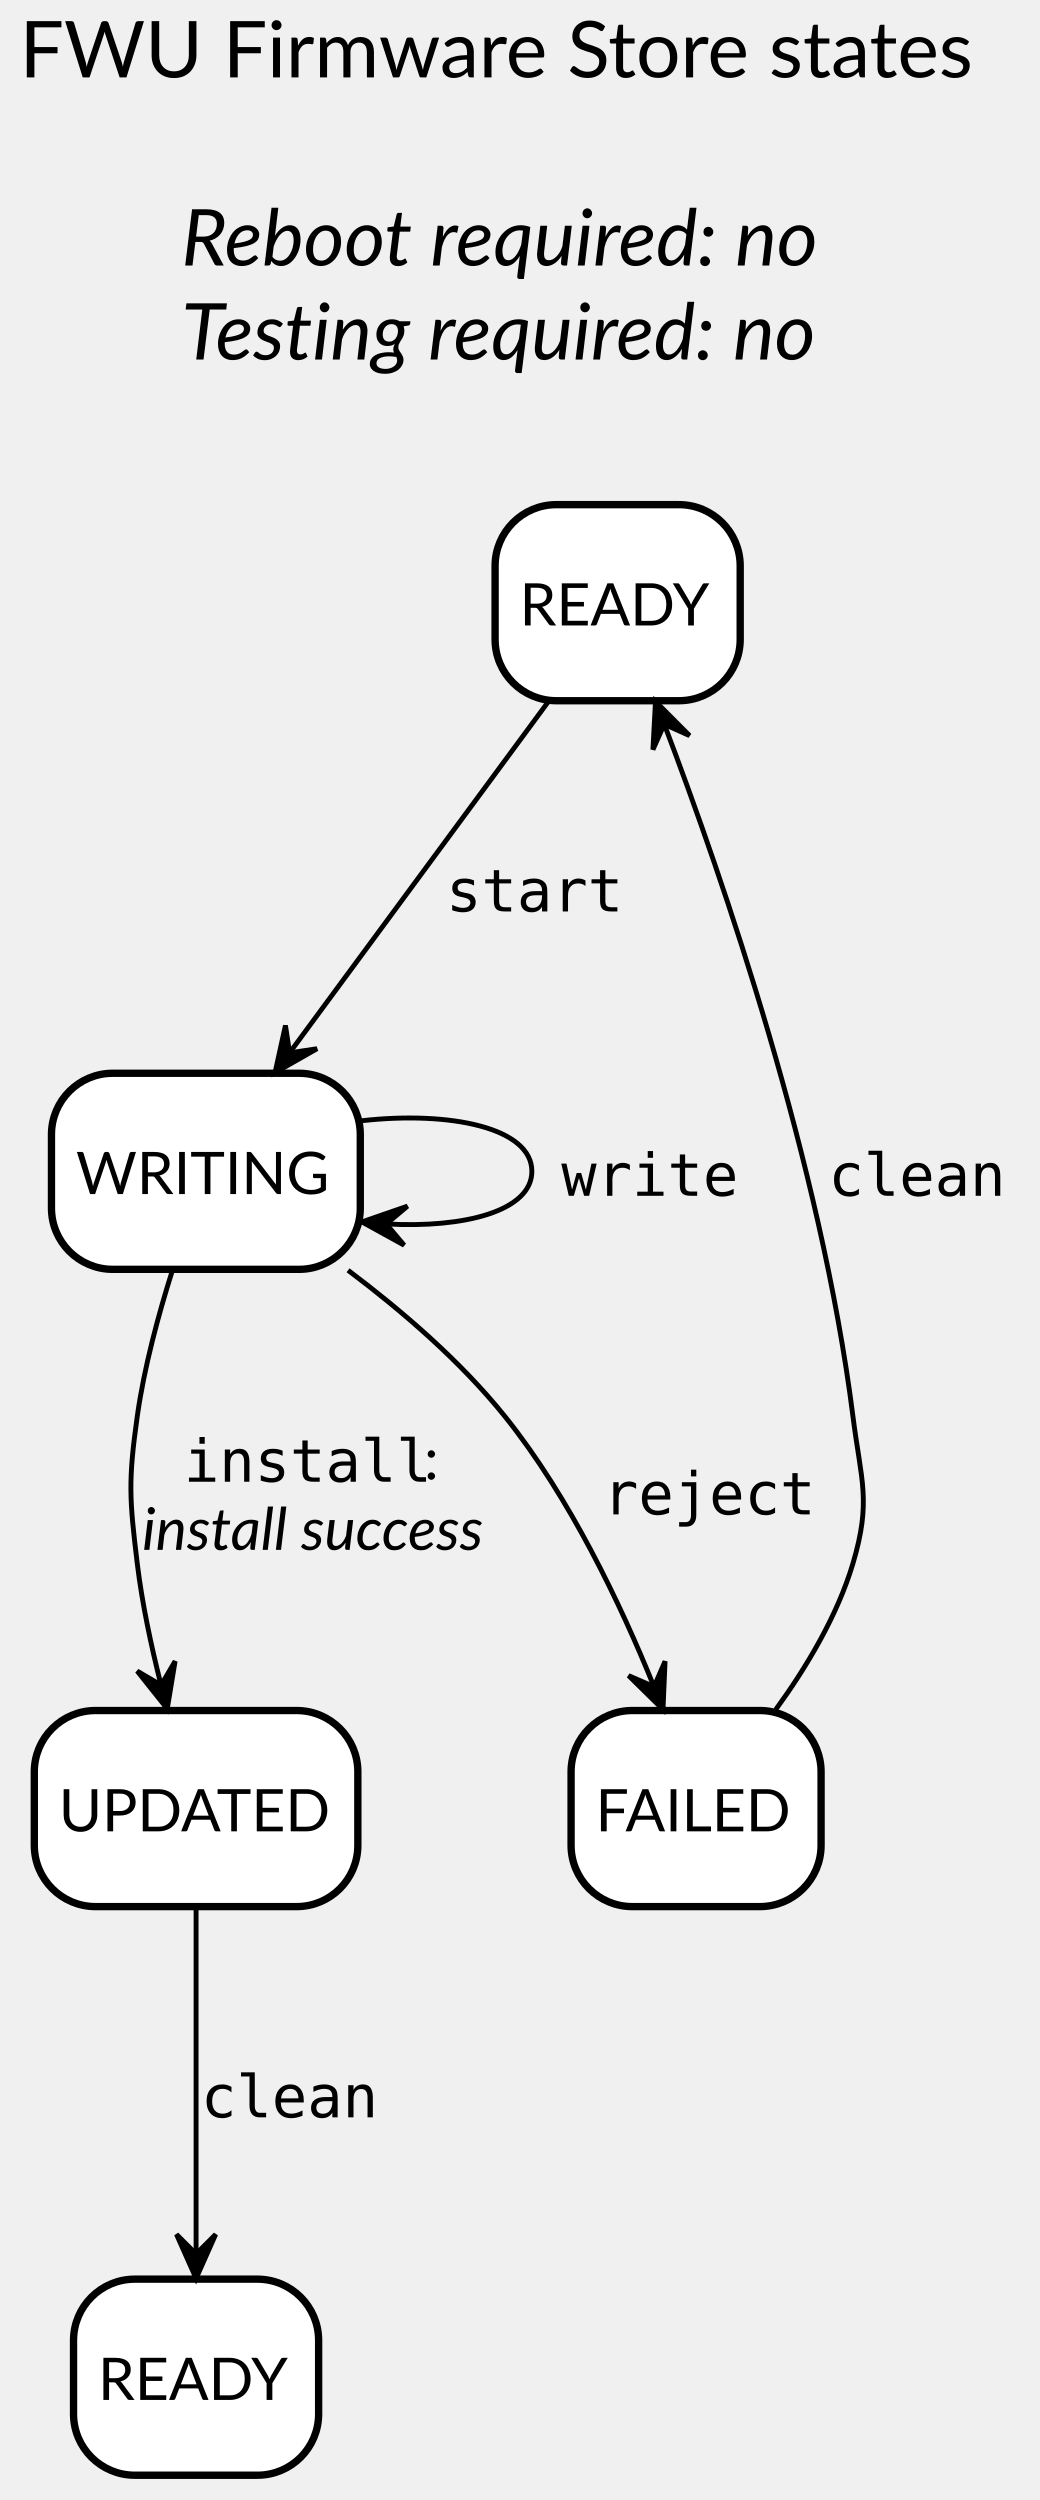
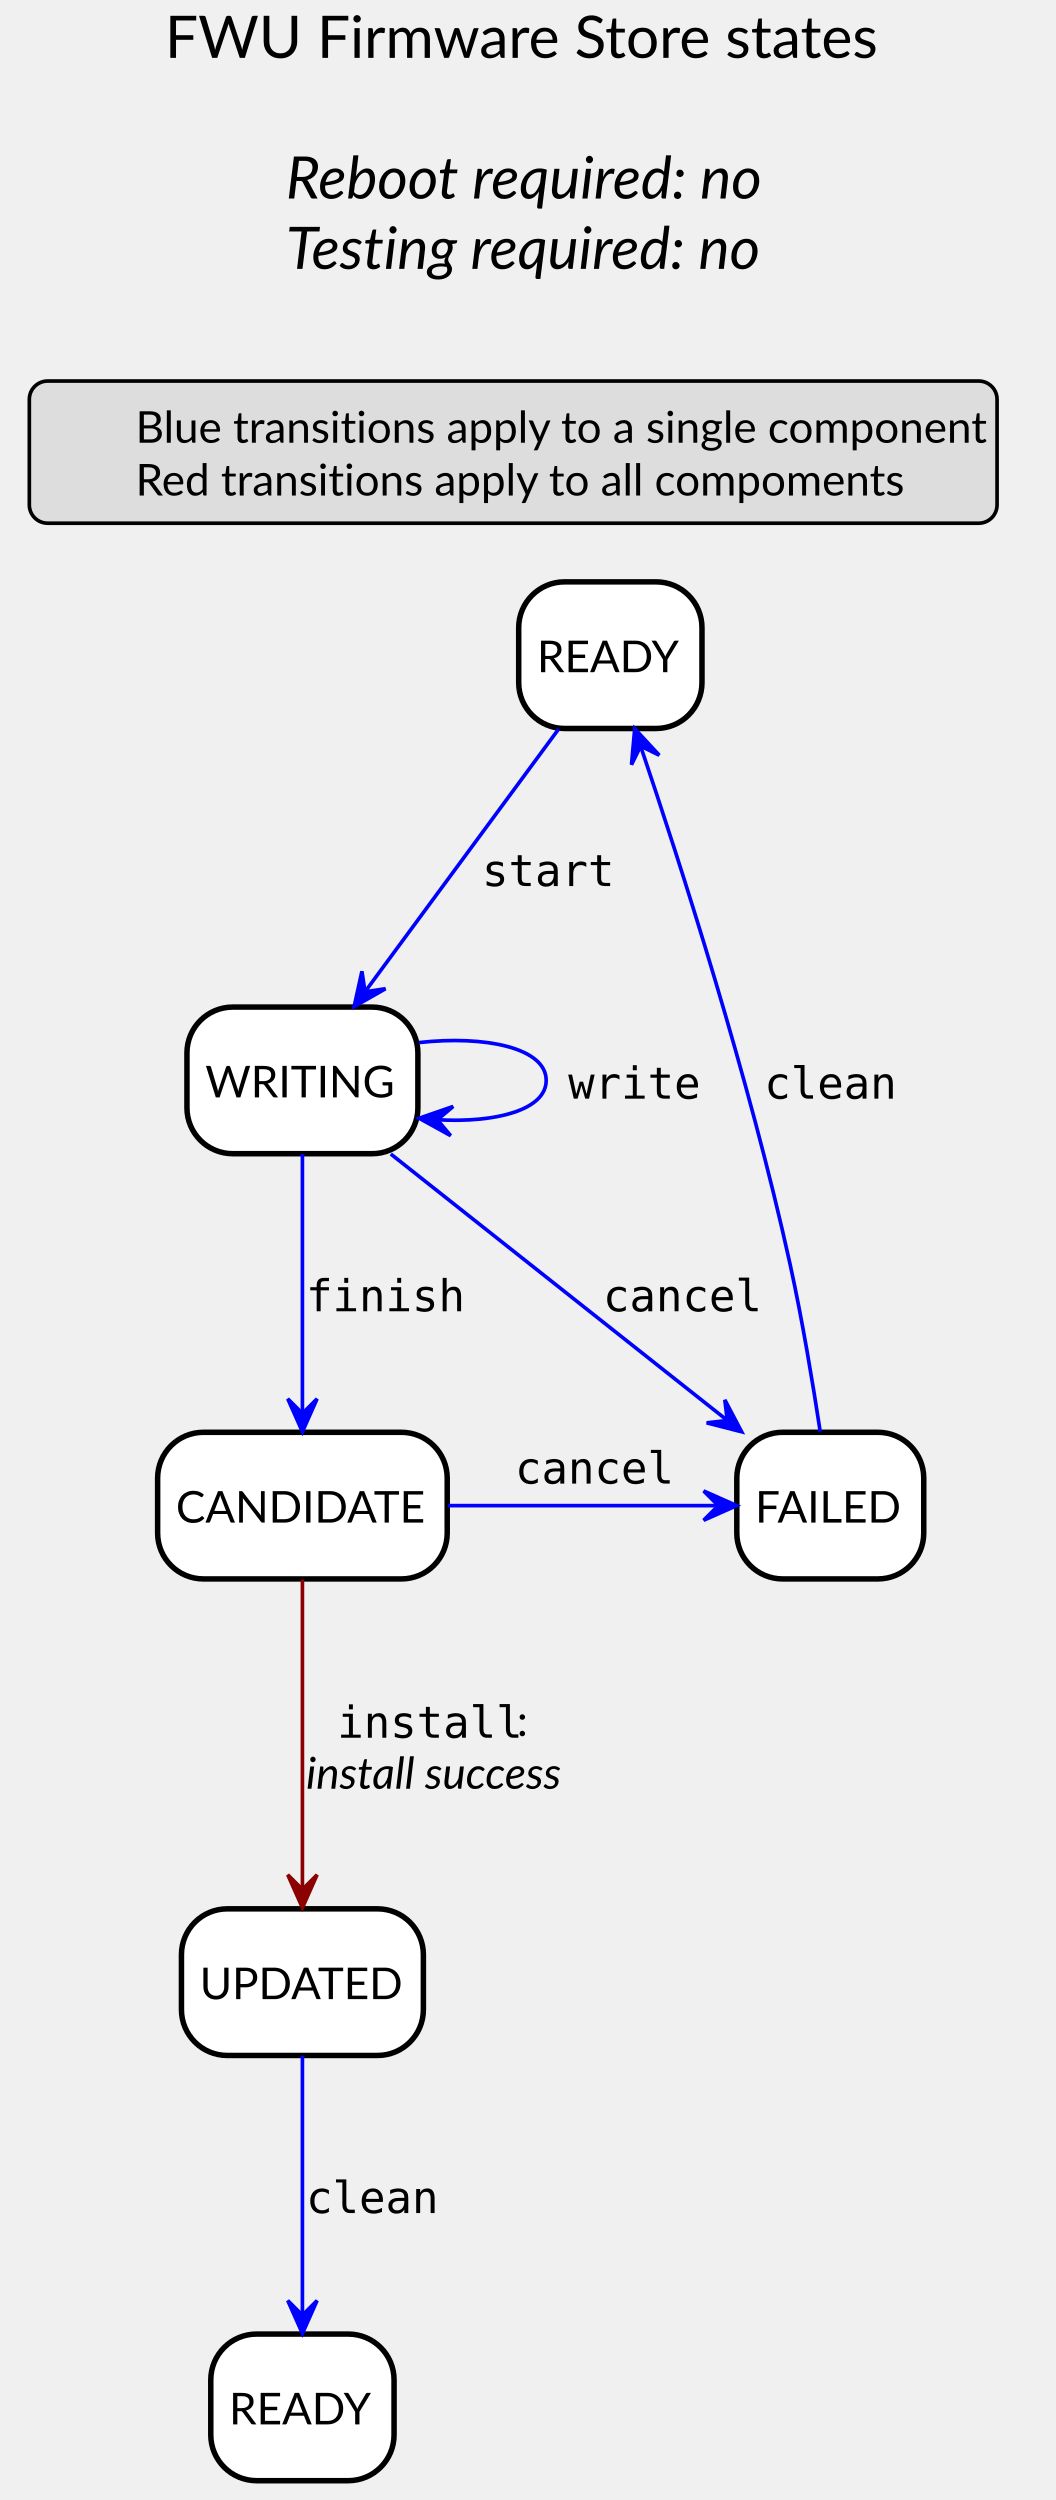
- <svg xmlns="http://www.w3.org/2000/svg" contentScriptType="application/ecmascript" contentStyleType="text/css" height="510px" preserveAspectRatio="none" style="width:212px;height:510px;background:#FFFFFF;" version="1.1" viewBox="0 0 212 510" width="212px" zoomAndPan="magnify">
+ <svg xmlns="http://www.w3.org/2000/svg" contentScriptType="application/ecmascript" contentStyleType="text/css" height="682px" preserveAspectRatio="none" style="width:288px;height:682px;background:#FFFFFF;" version="1.1" viewBox="0 0 288 682" width="288px" zoomAndPan="magnify">
  <defs />
  <g>
-     <text fill="#000000" font-family="Lato" font-size="16" lengthAdjust="spacing" textLength="191" x="4" y="15.783">FWU Firmware Store states</text>
-     <text fill="#000000" font-family="Lato" font-size="16" lengthAdjust="spacing" textLength="0" x="101" y="34.973" />
-     <text fill="#000000" font-family="Lato" font-size="16" font-style="italic" lengthAdjust="spacing" textLength="125" x="37" y="54.162">Reboot required: no</text>
-     <text fill="#000000" font-family="Lato" font-size="16" font-style="italic" lengthAdjust="spacing" textLength="125" x="37" y="73.352">Testing required: no</text>
-     <text fill="#000000" font-family="Lato" font-size="16" lengthAdjust="spacing" textLength="0" x="101" y="92.541" />
-     <rect fill="#FFFFFF" height="40" rx="12.5" ry="12.5" style="stroke:#000000;stroke-width:1.5;" width="50" x="101" y="102.947" />
-     <text fill="#000000" font-family="Lato" font-size="12" lengthAdjust="spacing" textLength="40" x="106" y="127.589">READY</text>
-     <rect fill="#FFFFFF" height="40" rx="12.5" ry="12.5" style="stroke:#000000;stroke-width:1.5;" width="63" x="10.5" y="218.947" />
-     <text fill="#000000" font-family="Lato" font-size="12" lengthAdjust="spacing" textLength="53" x="15.5" y="243.589">WRITING</text>
-     <rect fill="#FFFFFF" height="40" rx="12.5" ry="12.5" style="stroke:#000000;stroke-width:1.5;" width="51" x="116.5" y="348.947" />
-     <text fill="#000000" font-family="Lato" font-size="12" lengthAdjust="spacing" textLength="41" x="121.5" y="373.589">FAILED</text>
-     <rect fill="#FFFFFF" height="40" rx="12.5" ry="12.5" style="stroke:#000000;stroke-width:1.5;" width="66" x="7" y="348.947" />
-     <text fill="#000000" font-family="Lato" font-size="12" lengthAdjust="spacing" textLength="56" x="12" y="373.589">UPDATED</text>
-     <rect fill="#FFFFFF" height="40" rx="12.5" ry="12.5" style="stroke:#000000;stroke-width:1.5;" width="50" x="15" y="464.947" />
-     <text fill="#000000" font-family="Lato" font-size="12" lengthAdjust="spacing" textLength="40" x="20" y="489.589">READY</text>
-     <path d="M111.94,143.027 C97.4,162.757 74.69,193.577 59.12,214.707 " fill="none" id="Start-to-Staging" style="stroke:#000000;stroke-width:1.0;" />
-     <polygon fill="#000000" points="56.11,218.807,64.671,213.939,59.078,214.783,58.233,209.19,56.11,218.807" style="stroke:#000000;stroke-width:1.0;" />
-     <text fill="#000000" font-family="Consolas" font-size="12" lengthAdjust="spacing" textLength="35" x="91" y="185.935">start</text>
-     <path d="M73.82,228.627 C91.83,226.617 108.5,230.057 108.5,238.947 C108.5,247.007 94.81,250.587 78.83,249.687 " fill="none" id="Staging-to-Staging" style="stroke:#000000;stroke-width:1.0;" />
-     <polygon fill="#000000" points="73.82,249.267,82.444,254.023,78.802,249.696,83.129,246.053,73.82,249.267" style="stroke:#000000;stroke-width:1.0;" />
-     <text fill="#000000" font-family="Consolas" font-size="12" lengthAdjust="spacing" textLength="35" x="114.5" y="243.935">write</text>
-     <path d="M71,259.137 C81.98,267.387 93.99,277.717 103,288.947 C116.27,305.487 126.61,327.287 133.3,343.797 " fill="none" id="Staging-to-Failed" style="stroke:#000000;stroke-width:1.0;" />
-     <polygon fill="#000000" points="135.25,348.737,135.674,338.897,133.418,344.085,128.23,341.829,135.25,348.737" style="stroke:#000000;stroke-width:1.0;" />
-     <text fill="#000000" font-family="Consolas" font-size="12" lengthAdjust="spacing" textLength="42" x="123" y="308.935">reject</text>
-     <path d="M35.15,259.227 C32.33,268.147 29.4,278.957 28,288.947 C26.15,302.147 26.4,305.707 28,318.947 C28.97,326.997 30.81,335.637 32.76,343.387 " fill="none" id="Staging-to-Updated" style="stroke:#000000;stroke-width:1.0;" />
-     <polygon fill="#000000" points="34.12,348.597,35.723,338.88,32.86,343.759,27.981,340.895,34.12,348.597" style="stroke:#000000;stroke-width:1.0;" />
-     <text fill="#000000" font-family="Consolas" font-size="12" lengthAdjust="spacing" textLength="49" x="37.5" y="302.277">install</text>
-     <text fill="#000000" font-family="Lato" font-size="12" lengthAdjust="spacing" textLength="3" x="86.5" y="301.785">:</text>
-     <text fill="#000000" font-family="Lato" font-size="12" font-style="italic" lengthAdjust="spacing" textLength="69" x="29" y="316.177">install success</text>
-     <path d="M135.58,147.937 C147.61,179.607 167.48,237.397 174,288.947 C175.67,302.177 177.8,306.167 174,318.947 C170.81,329.657 164.46,340.217 158.24,348.767 " fill="none" id="Start-backto-Failed" style="stroke:#000000;stroke-width:1.0;" />
-     <polygon fill="#000000" points="133.72,143.087,133.197,152.922,135.505,147.758,140.67,150.066,133.72,143.087" style="stroke:#000000;stroke-width:1.0;" />
-     <text fill="#000000" font-family="Consolas" font-size="12" lengthAdjust="spacing" textLength="35" x="169" y="243.935">clean</text>
-     <path d="M40,389.027 C40,408.427 40,438.557 40,459.647 " fill="none" id="Updated-to-End" style="stroke:#000000;stroke-width:1.0;" />
-     <polygon fill="#000000" points="40,464.807,44,455.807,40,459.807,36,455.807,40,464.807" style="stroke:#000000;stroke-width:1.0;" />
-     <text fill="#000000" font-family="Consolas" font-size="12" lengthAdjust="spacing" textLength="35" x="41" y="431.935">clean</text>
+     <text fill="#000000" font-family="Lato" font-size="16" lengthAdjust="spacing" textLength="191" x="45" y="15.783">FWU Firmware Store states</text>
+     <text fill="#000000" font-family="Lato" font-size="16" lengthAdjust="spacing" textLength="0" x="142" y="34.973" />
+     <text fill="#000000" font-family="Lato" font-size="16" font-style="italic" lengthAdjust="spacing" textLength="125" x="78" y="54.162">Reboot required: no</text>
+     <text fill="#000000" font-family="Lato" font-size="16" font-style="italic" lengthAdjust="spacing" textLength="125" x="78" y="73.352">Testing required: no</text>
+     <text fill="#000000" font-family="Lato" font-size="16" lengthAdjust="spacing" textLength="0" x="142" y="92.541" />
+     <rect fill="#DDDDDD" height="38.784" rx="5" ry="5" style="stroke:#000000;stroke-width:1.0;" width="264" x="8" y="103.947" />
+     <text fill="#0000FF" font-family="Consolas" font-size="12" lengthAdjust="spacing" text-decoration="line-through" textLength="0" x="35" y="121.277" />
+     <text fill="#000000" font-family="Lato" font-size="12" lengthAdjust="spacing" textLength="229" x="37" y="120.785">Blue transitions apply to a single component</text>
+     <text fill="#8B0000" font-family="Consolas" font-size="12" lengthAdjust="spacing" text-decoration="line-through" textLength="0" x="35" y="135.669" />
+     <text fill="#000000" font-family="Lato" font-size="12" lengthAdjust="spacing" textLength="208" x="37" y="135.177">Red transitions apply to all compoments</text>
+     <rect fill="#FFFFFF" height="40" rx="12.5" ry="12.5" style="stroke:#000000;stroke-width:1.5;" width="50" x="141.5" y="158.731" />
+     <text fill="#000000" font-family="Lato" font-size="12" lengthAdjust="spacing" textLength="40" x="146.5" y="183.373">READY</text>
+     <rect fill="#FFFFFF" height="40" rx="12.5" ry="12.5" style="stroke:#000000;stroke-width:1.5;" width="63" x="51" y="274.731" />
+     <text fill="#000000" font-family="Lato" font-size="12" lengthAdjust="spacing" textLength="53" x="56" y="299.373">WRITING</text>
+     <rect fill="#FFFFFF" height="40" rx="12.5" ry="12.5" style="stroke:#000000;stroke-width:1.5;" width="79" x="43" y="390.731" />
+     <text fill="#000000" font-family="Lato" font-size="12" lengthAdjust="spacing" textLength="69" x="48" y="415.373">CANDIDATE</text>
+     <rect fill="#FFFFFF" height="40" rx="12.5" ry="12.5" style="stroke:#000000;stroke-width:1.5;" width="51" x="201" y="390.731" />
+     <text fill="#000000" font-family="Lato" font-size="12" lengthAdjust="spacing" textLength="41" x="206" y="415.373">FAILED</text>
+     <rect fill="#FFFFFF" height="40" rx="12.5" ry="12.5" style="stroke:#000000;stroke-width:1.5;" width="66" x="49.5" y="520.731" />
+     <text fill="#000000" font-family="Lato" font-size="12" lengthAdjust="spacing" textLength="56" x="54.5" y="545.373">UPDATED</text>
+     <rect fill="#FFFFFF" height="40" rx="12.5" ry="12.5" style="stroke:#000000;stroke-width:1.5;" width="50" x="57.5" y="636.731" />
+     <text fill="#000000" font-family="Lato" font-size="12" lengthAdjust="spacing" textLength="40" x="62.5" y="661.373">READY</text>
+     <path d="M152.44,198.811 C137.9,218.541 115.19,249.361 99.62,270.491 " fill="none" id="Start-to-Staging" style="stroke:#0000FF;stroke-width:1.0;" />
+     <polygon fill="#0000FF" points="96.61,274.591,105.171,269.723,99.578,270.568,98.733,264.974,96.61,274.591" style="stroke:#0000FF;stroke-width:1.0;" />
+     <text fill="#000000" font-family="Consolas" font-size="12" lengthAdjust="spacing" textLength="35" x="131.5" y="241.72">start</text>
+     <path d="M114.32,284.411 C132.33,282.401 149,285.841 149,294.731 C149,302.791 135.31,306.371 119.33,305.471 " fill="none" id="Staging-to-Staging" style="stroke:#0000FF;stroke-width:1.0;" />
+     <polygon fill="#0000FF" points="114.32,305.051,122.944,309.808,119.302,305.48,123.629,301.837,114.32,305.051" style="stroke:#0000FF;stroke-width:1.0;" />
+     <text fill="#000000" font-family="Consolas" font-size="12" lengthAdjust="spacing" textLength="35" x="155" y="299.72">write</text>
+     <path d="M82.5,314.811 C82.5,334.211 82.5,364.341 82.5,385.431 " fill="none" id="Staging-to-Candidate" style="stroke:#0000FF;stroke-width:1.0;" />
+     <polygon fill="#0000FF" points="82.5,390.591,86.5,381.591,82.5,385.591,78.5,381.591,82.5,390.591" style="stroke:#0000FF;stroke-width:1.0;" />
+     <text fill="#000000" font-family="Consolas" font-size="12" lengthAdjust="spacing" textLength="42" x="83.5" y="357.72">finish</text>
+     <path d="M106.6,314.811 C131.83,334.791 171.43,366.131 198.15,387.281 " fill="none" id="Staging-to-Failed" style="stroke:#0000FF;stroke-width:1.0;" />
+     <polygon fill="#0000FF" points="202.32,390.591,197.733,381.876,198.395,387.494,192.777,388.156,202.32,390.591" style="stroke:#0000FF;stroke-width:1.0;" />
+     <text fill="#000000" font-family="Consolas" font-size="12" lengthAdjust="spacing" textLength="42" x="164.5" y="357.72">cancel</text>
+     <path d="M82.5,430.891 C82.5,453.421 82.5,490.841 82.5,515.401 " fill="none" id="Candidate-to-Updated" style="stroke:#8B0000;stroke-width:1.0;" />
+     <polygon fill="#8B0000" points="82.5,520.441,86.5,511.441,82.5,515.441,78.5,511.441,82.5,520.441" style="stroke:#8B0000;stroke-width:1.0;" />
+     <text fill="#000000" font-family="Consolas" font-size="12" lengthAdjust="spacing" textLength="49" x="92" y="474.061">install</text>
+     <text fill="#000000" font-family="Lato" font-size="12" lengthAdjust="spacing" textLength="3" x="141" y="473.569">:</text>
+     <text fill="#000000" font-family="Lato" font-size="12" font-style="italic" lengthAdjust="spacing" textLength="69" x="83.5" y="487.961">install success</text>
+     <path d="M122.23,410.731 C145.5,410.731 174.45,410.731 195.94,410.731 " fill="none" id="Candidate-to-Failed" style="stroke:#0000FF;stroke-width:1.0;" />
+     <polygon fill="#0000FF" points="200.95,410.731,191.95,406.731,195.95,410.731,191.95,414.731,200.95,410.731" style="stroke:#0000FF;stroke-width:1.0;" />
+     <text fill="#000000" font-family="Consolas" font-size="12" lengthAdjust="spacing" textLength="42" x="140.5" y="404.72">cancel</text>
+     <path d="M174.8,203.681 C185.57,235.531 204.3,293.761 215.5,344.731 C218.87,360.041 221.78,377.581 223.76,390.581 " fill="none" id="Start-backto-Failed" style="stroke:#0000FF;stroke-width:1.0;" />
+     <polygon fill="#0000FF" points="173.15,198.801,172.272,208.611,174.765,203.533,179.843,206.026,173.15,198.801" style="stroke:#0000FF;stroke-width:1.0;" />
+     <text fill="#000000" font-family="Consolas" font-size="12" lengthAdjust="spacing" textLength="35" x="208.5" y="299.72">clean</text>
+     <path d="M82.5,560.811 C82.5,580.211 82.5,610.341 82.5,631.431 " fill="none" id="Updated-to-End" style="stroke:#0000FF;stroke-width:1.0;" />
+     <polygon fill="#0000FF" points="82.5,636.591,86.5,627.591,82.5,631.591,78.5,627.591,82.5,636.591" style="stroke:#0000FF;stroke-width:1.0;" />
+     <text fill="#000000" font-family="Consolas" font-size="12" lengthAdjust="spacing" textLength="35" x="83.5" y="603.72">clean</text>
  </g>
</svg>
